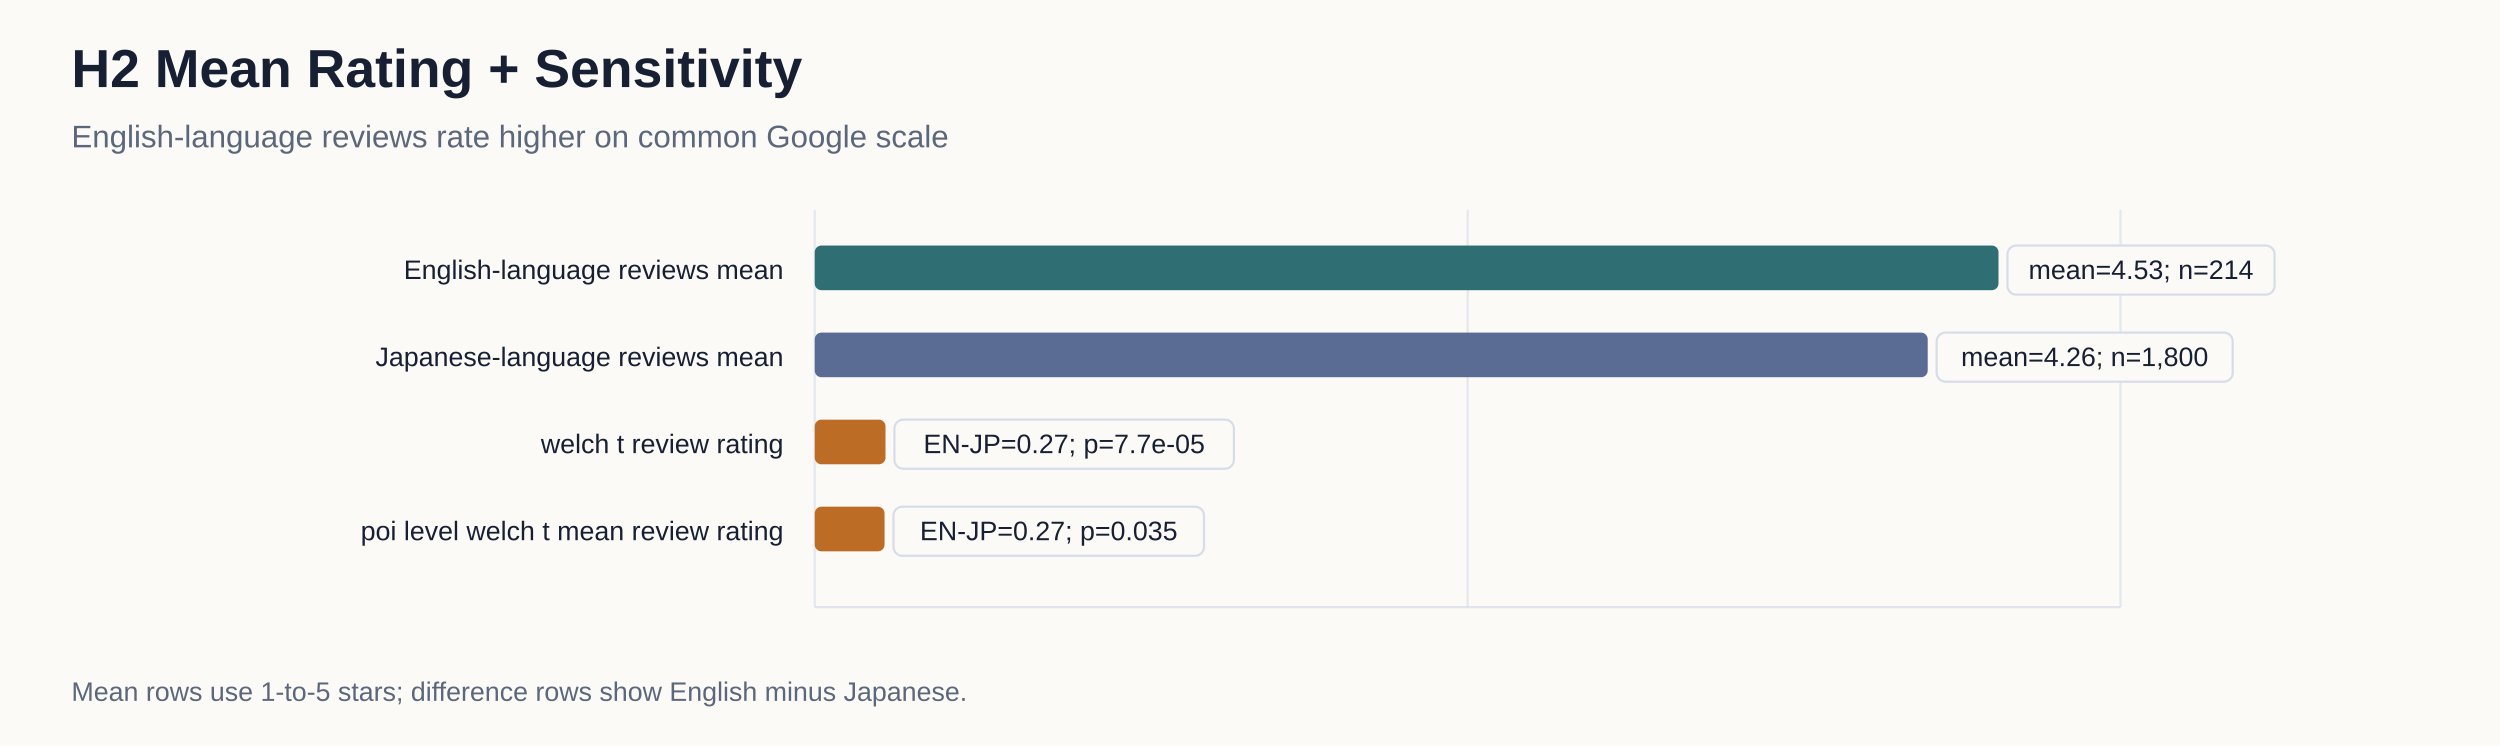
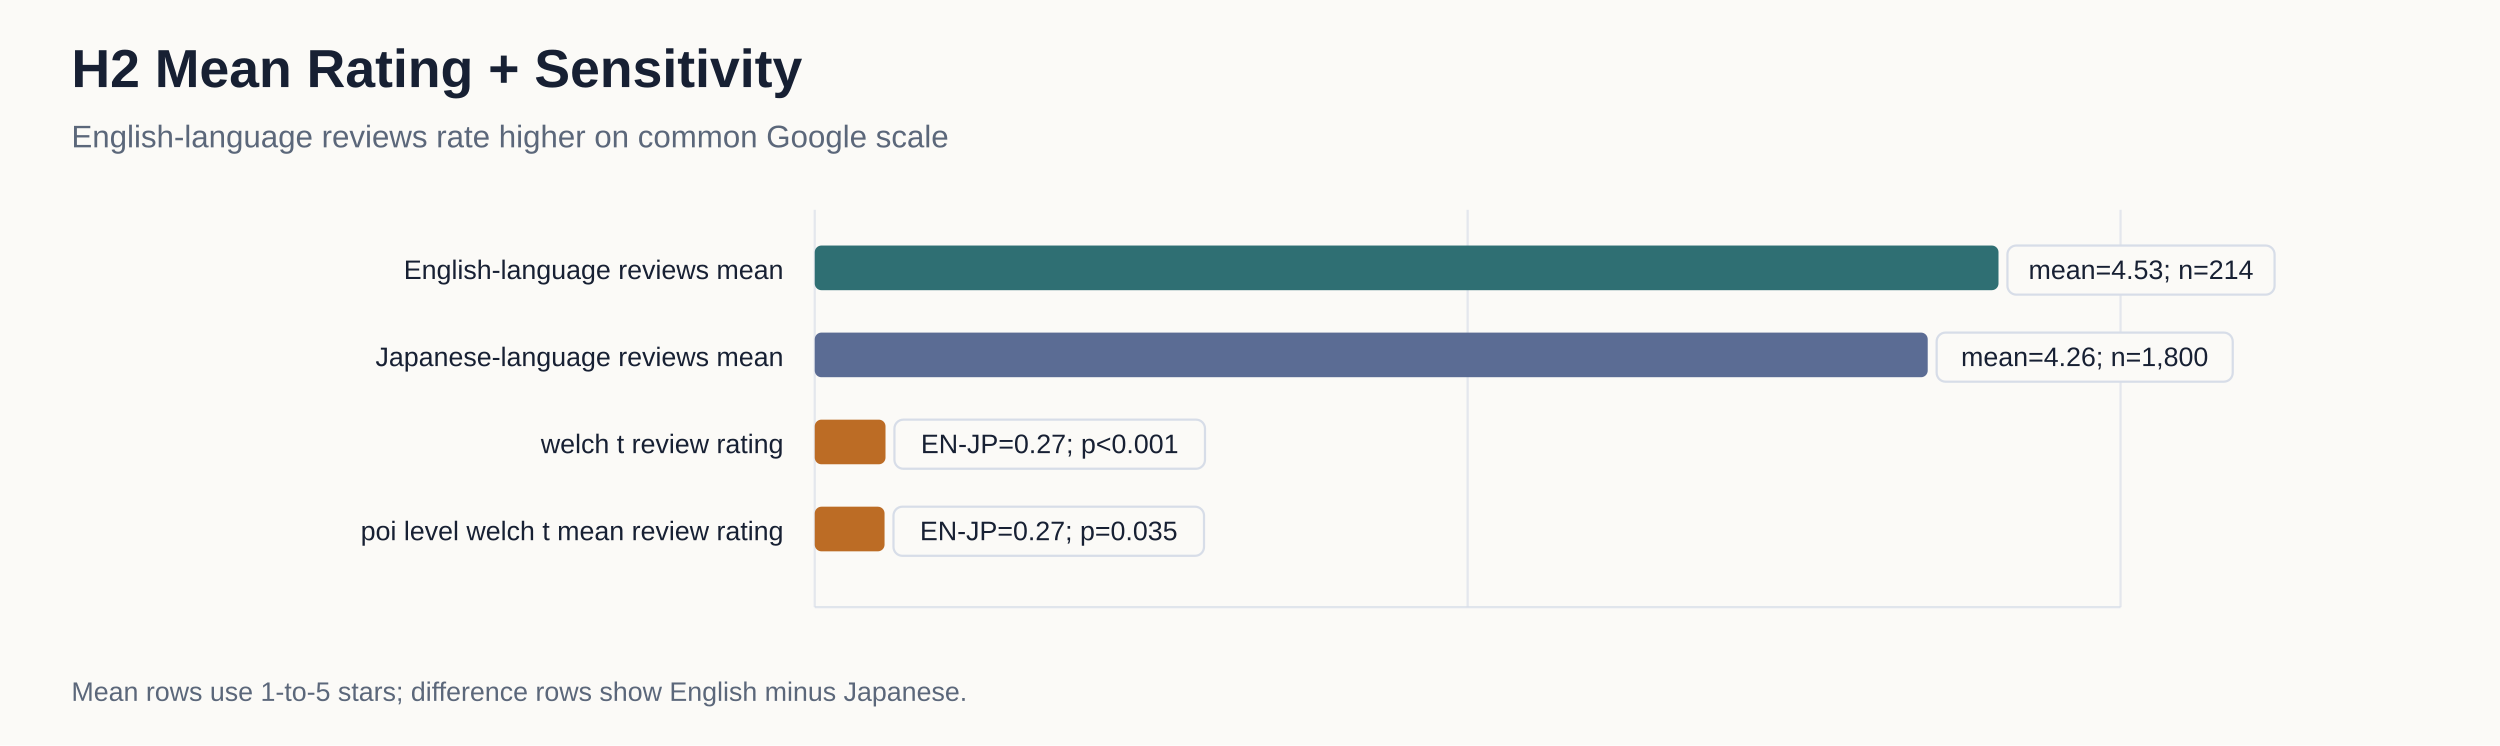
<svg xmlns="http://www.w3.org/2000/svg" width="1120" height="334" viewBox="0 0 1120 334">
  <rect width="100%" height="100%" fill="#fbfaf7" />
  <text x="32.00" y="39.00" text-anchor="start" font-family="Arial, sans-serif" font-size="24" font-weight="700" fill="#172033">H2 Mean Rating + Sensitivity</text>
  <text x="32.00" y="66.00" text-anchor="start" font-family="Arial, sans-serif" font-size="14" font-weight="400" fill="#5b677a">English-language reviews rate higher on common Google scale</text>
  <line x1="365.00" x2="365.00" y1="94.00" y2="272.00" stroke="#d7dde8" stroke-width="1" opacity="0.65" />
  <line x1="657.50" x2="657.50" y1="94.00" y2="272.00" stroke="#d7dde8" stroke-width="1" opacity="0.65" />
  <line x1="950.00" x2="950.00" y1="94.00" y2="272.00" stroke="#d7dde8" stroke-width="1" opacity="0.65" />
  <line x1="365.00" x2="950.00" y1="272.00" y2="272.00" stroke="#d7dde8" stroke-width="1" opacity="0.75" />
  <text x="351.00" y="125.00" text-anchor="end" font-family="Arial, sans-serif" font-size="12" font-weight="400" fill="#172033">English-language reviews mean</text>
  <rect x="365.00" y="110.00" width="530.33" height="20" rx="3" fill="#2f6f73" />
  <rect x="899.33" y="110.00" width="119.68" height="22.00" rx="4" fill="#fbfaf7" stroke="#d7dde8" stroke-width="1" />
  <text x="959.17" y="125.00" text-anchor="middle" font-family="Arial, sans-serif" font-size="12" font-weight="400" fill="#172033">mean=4.53; n=214</text>
  <text x="351.00" y="164.00" text-anchor="end" font-family="Arial, sans-serif" font-size="12" font-weight="400" fill="#172033">Japanese-language reviews mean</text>
  <rect x="365.00" y="149.00" width="498.62" height="20" rx="3" fill="#5b6c94" />
  <rect x="867.62" y="149.00" width="132.64" height="22.00" rx="4" fill="#fbfaf7" stroke="#d7dde8" stroke-width="1" />
  <text x="933.94" y="164.00" text-anchor="middle" font-family="Arial, sans-serif" font-size="12" font-weight="400" fill="#172033">mean=4.26; n=1,800</text>
  <text x="351.00" y="203.00" text-anchor="end" font-family="Arial, sans-serif" font-size="12" font-weight="400" fill="#172033">welch t review rating</text>
  <rect x="365.00" y="188.00" width="31.71" height="20" rx="3" fill="#bc6c25" />
-   <rect x="400.71" y="188.00" width="152.08" height="22.00" rx="4" fill="#fbfaf7" stroke="#d7dde8" stroke-width="1" />
-   <text x="476.75" y="203.00" text-anchor="middle" font-family="Arial, sans-serif" font-size="12" font-weight="400" fill="#172033">EN-JP=0.27; p=7.7e-05</text>
+   <rect x="400.71" y="188.00" width="139.12" height="22.00" rx="4" fill="#fbfaf7" stroke="#d7dde8" stroke-width="1" />
+   <text x="470.27" y="203.00" text-anchor="middle" font-family="Arial, sans-serif" font-size="12" font-weight="400" fill="#172033">EN-JP=0.27; p&lt;0.001</text>
  <text x="351.00" y="242.00" text-anchor="end" font-family="Arial, sans-serif" font-size="12" font-weight="400" fill="#172033">poi level welch t mean review rating</text>
  <rect x="365.00" y="227.00" width="31.28" height="20" rx="3" fill="#bc6c25" />
  <rect x="400.28" y="227.00" width="139.12" height="22.00" rx="4" fill="#fbfaf7" stroke="#d7dde8" stroke-width="1" />
  <text x="469.84" y="242.00" text-anchor="middle" font-family="Arial, sans-serif" font-size="12" font-weight="400" fill="#172033">EN-JP=0.27; p=0.035</text>
  <text x="32.00" y="314.00" text-anchor="start" font-family="Arial, sans-serif" font-size="12" font-weight="400" fill="#5b677a">Mean rows use 1-to-5 stars; difference rows show English minus Japanese.</text>
</svg>
